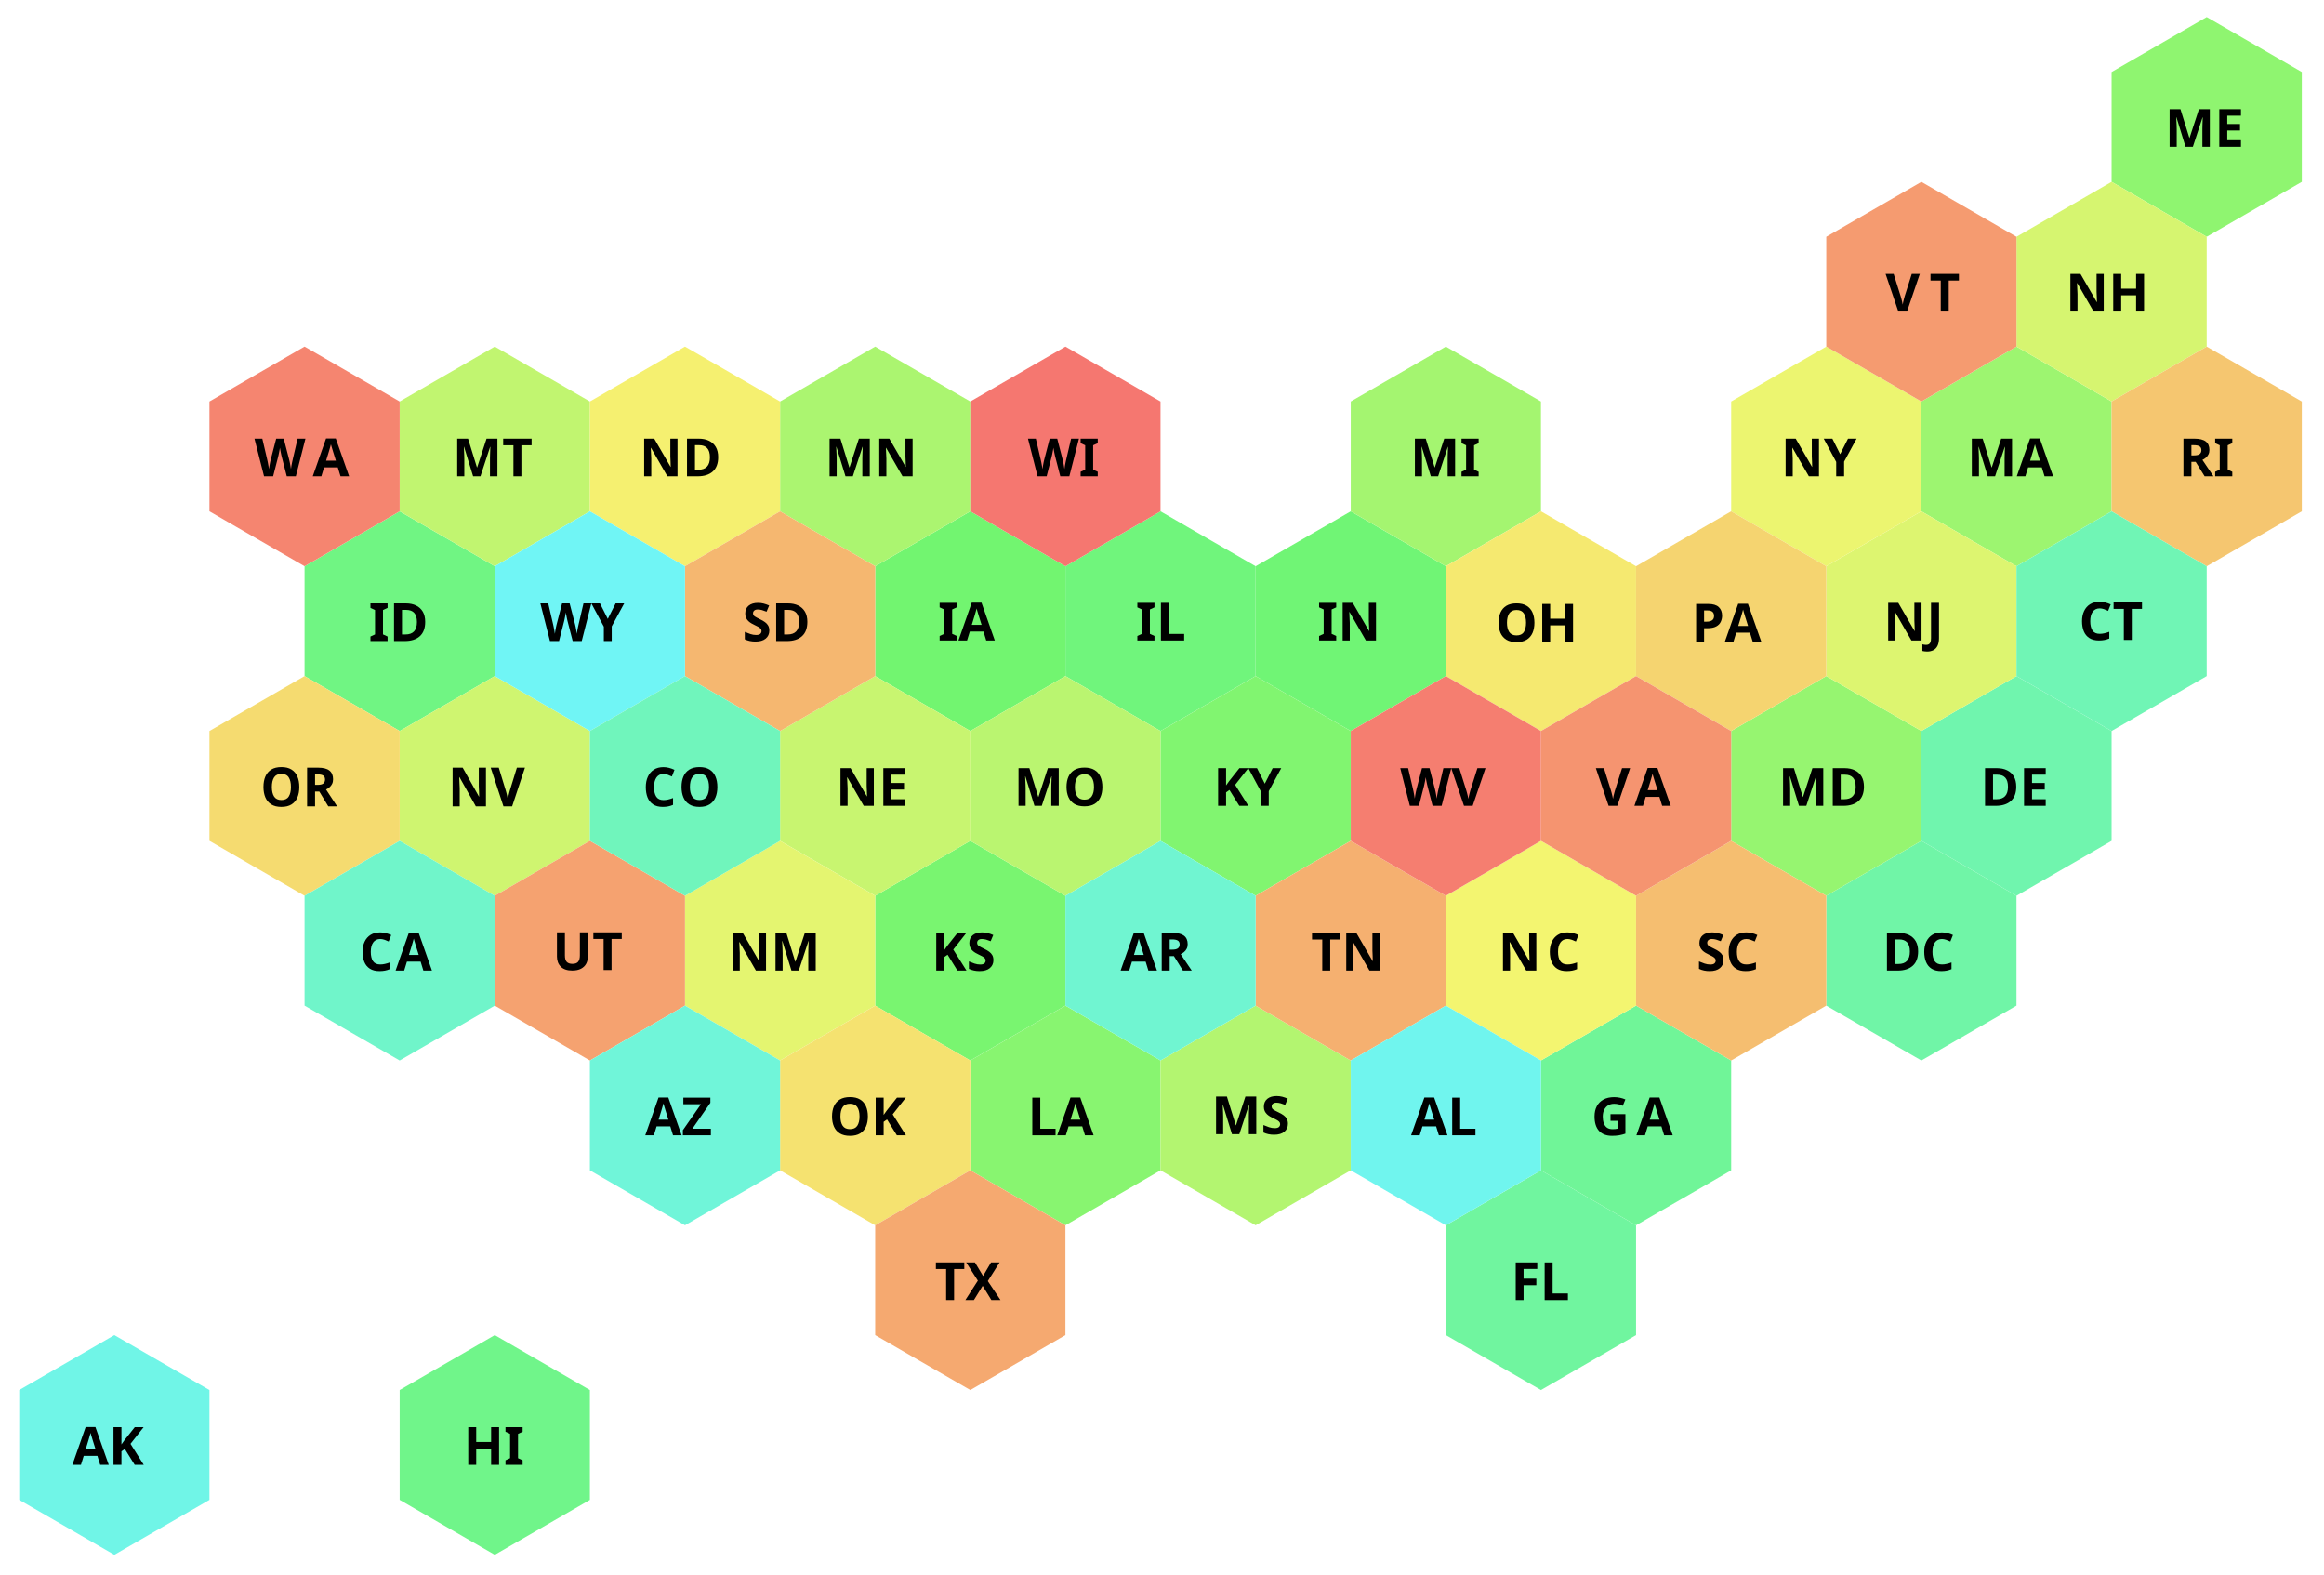
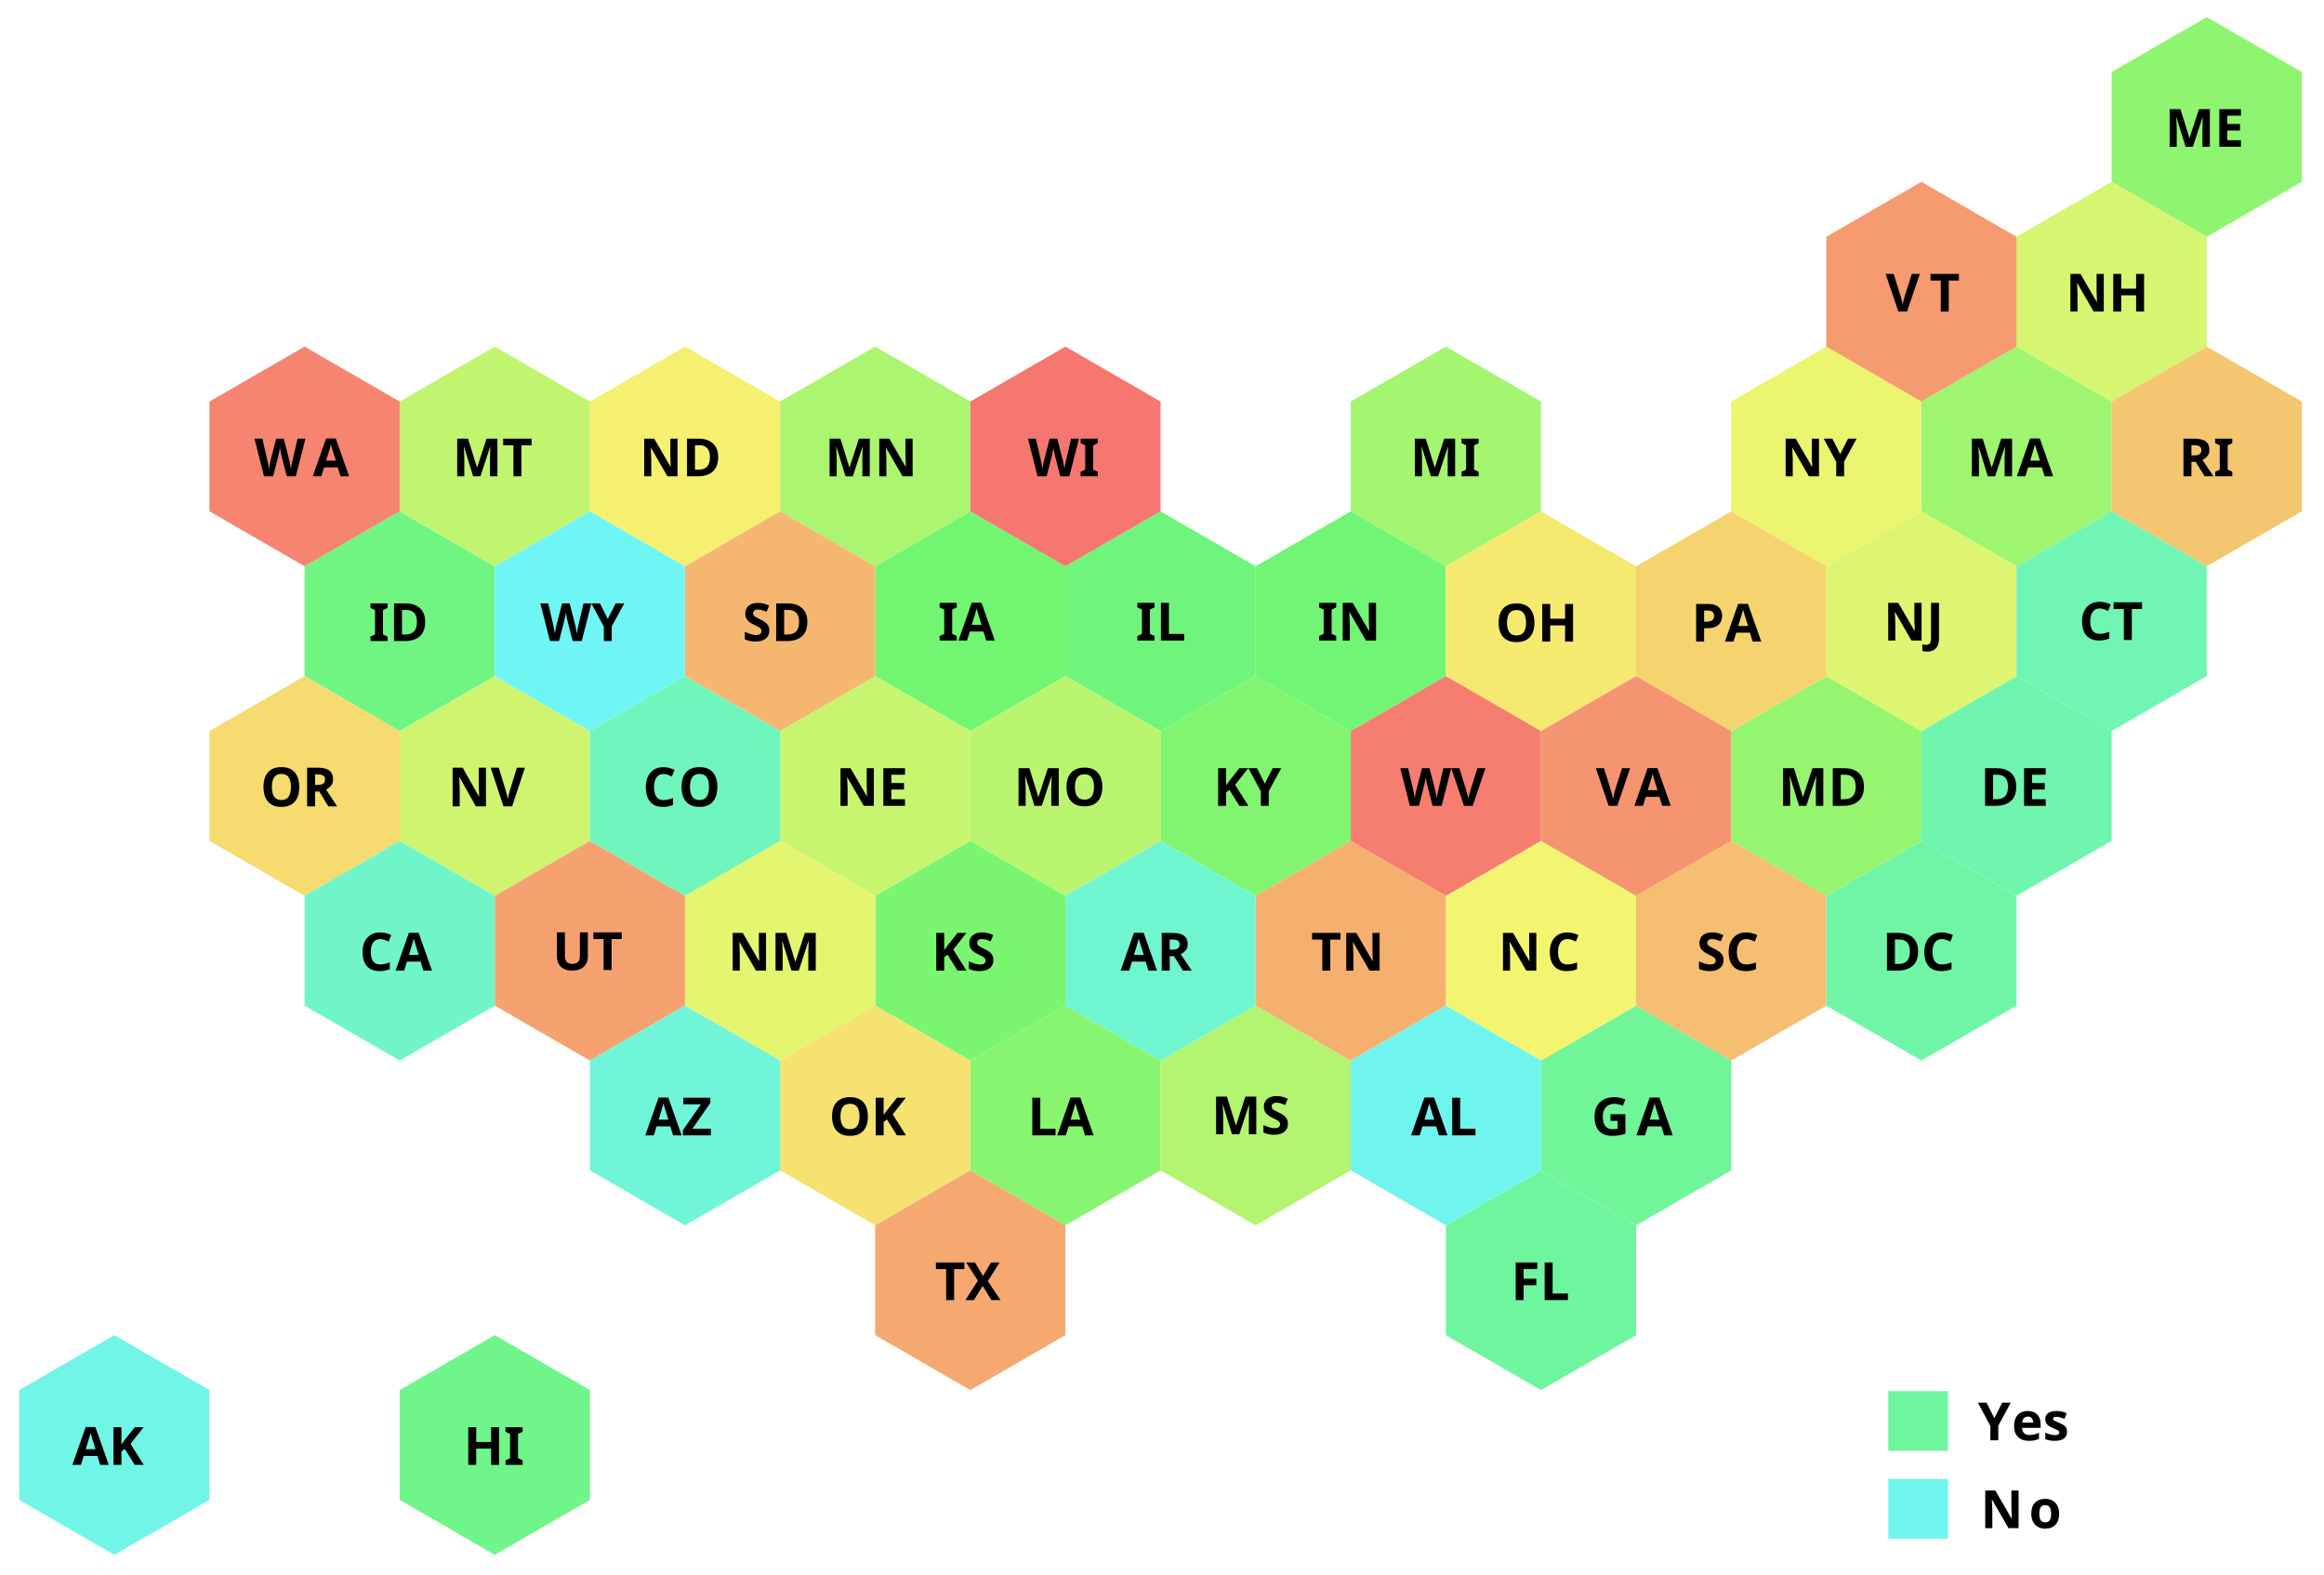
<svg xmlns="http://www.w3.org/2000/svg" fill-rule="evenodd" stroke-linejoin="round" stroke-miterlimit="1.414" clip-rule="evenodd" viewBox="0 0 1323 896">
-   <g id="Artboard1" transform="matrix(.8569 0 0 .7578 -370.197 -246.303)">
-     <path fill="none" d="M432.017 325.02h1543.69V1506.2H432.017z" />
-     <g id="States" fill-rule="nonzero" transform="matrix(1.16699 0 0 1.31959 -250.224 -322.145)">
-       <path id="DE" fill="#70f5ae" d="M1678.42 906.519l54.14-31.26 54.15 31.26v62.518l-54.15 31.263-54.14-31.263v-62.518z" />
-       <path id="DC" fill="#70f5a7" d="M1624.28 1000.3l54.14-31.263 54.14 31.263v62.52l-54.14 31.25-54.14-31.25v-62.52z" />
-       <path id="FL" fill="#70f59f" d="M1407.71 1187.85l54.14-31.26 54.14 31.26v62.52l-54.14 31.26-54.14-31.26v-62.52z" />
-       <path id="GA" fill="#70f598" d="M1461.85 1094.07l54.14-31.25 54.15 31.25v62.52l-54.15 31.26-54.14-31.26v-62.52z" />
-       <path id="HI" fill="#70f58a" d="M812.139 1281.63l54.143-31.26 54.143 31.26v62.52l-54.143 31.26-54.143-31.26v-62.52z" />
-       <path id="ID" fill="#70f583" d="M757.997 812.741l54.142-31.26 54.143 31.26v62.518l-54.143 31.26-54.142-31.26v-62.518z" />
-       <path id="IL" fill="#70f57c" d="M1191.14 812.741l54.14-31.26 54.14 31.26v62.518l-54.14 31.26-54.14-31.26v-62.518z" />
-       <path id="IN" fill="#70f575" d="M1299.42 812.741l54.15-31.26 54.14 31.26v62.518l-54.14 31.26-54.15-31.26v-62.518z" />
-       <path id="IA" fill="#72f570" d="M1082.85 812.741l54.15-31.26 54.14 31.26v62.518l-54.14 31.26-54.15-31.26v-62.518z" />
-       <path id="KS" fill="#79f570" d="M1082.85 1000.3l54.15-31.263 54.14 31.263v62.52l-54.14 31.25-54.15-31.25v-62.52z" />
-       <path id="KY" fill="#81f570" d="M1245.28 906.519l54.14-31.26 54.15 31.26v62.518l-54.15 31.263-54.14-31.263v-62.518z" />
-       <path id="LA" fill="#88f570" d="M1137 1094.07l54.14-31.25 54.14 31.25v62.52l-54.14 31.26-54.14-31.26v-62.52z" />
-       <path id="ME" fill="#8ff570" d="M1786.71 531.407l54.14-31.259 54.14 31.259v62.519l-54.14 31.259-54.14-31.259v-62.519z" />
-       <path id="MD" fill="#96f570" d="M1570.14 906.519l54.14-31.26 54.14 31.26v62.518l-54.14 31.263-54.14-31.263v-62.518z" />
-       <path id="MA" fill="#9df570" d="M1678.42 718.963l54.14-31.259 54.15 31.259v62.518l-54.15 31.26-54.14-31.26v-62.518z" />
-       <path id="MI" fill="#a4f570" d="M1353.57 718.963l54.14-31.259 54.14 31.259v62.518l-54.14 31.26-54.14-31.26v-62.518z" />
-       <path id="MN" fill="#abf570" d="M1028.71 718.963l54.14-31.259 54.15 31.259v62.518l-54.15 31.26-54.14-31.26v-62.518z" />
-       <path id="MS" fill="#b3f570" d="M1245.28 1094.07l54.14-31.25 54.15 31.25v62.52l-54.15 31.26-54.14-31.26v-62.52z" />
-       <path id="MO" fill="#baf570" d="M1137 906.519l54.14-31.26 54.14 31.26v62.518l-54.14 31.263-54.14-31.263v-62.518z" />
-       <path id="MT" fill="#c1f570" d="M812.139 718.963l54.143-31.259 54.143 31.259v62.518l-54.143 31.26-54.143-31.26v-62.518z" />
-       <path id="NE" fill="#c8f570" d="M1028.71 906.519l54.14-31.26 54.15 31.26v62.518l-54.15 31.263-54.14-31.263v-62.518z" />
-       <path id="NV" fill="#cff570" d="M812.139 906.519l54.143-31.26 54.143 31.26v62.518l-54.143 31.263-54.143-31.263v-62.518z" />
-       <path id="NH" fill="#d6f570" d="M1732.56 625.185l54.15-31.259 54.14 31.259v62.519l-54.14 31.259-54.15-31.259v-62.519z" />
-       <path id="NJ" fill="#ddf570" d="M1624.28 812.741l54.14-31.26 54.14 31.26v62.518l-54.14 31.26-54.14-31.26v-62.518z" />
-       <path id="NM" fill="#e4f570" d="M974.567 1000.3l54.143-31.263 54.14 31.263v62.52l-54.14 31.25-54.143-31.25v-62.52z" />
-       <path id="NY" fill="#ecf570" d="M1570.14 718.963l54.14-31.259 54.14 31.259v62.518l-54.14 31.26-54.14-31.26v-62.518z" />
-       <path id="NC" fill="#f3f570" d="M1407.71 1000.3l54.14-31.263 54.14 31.263v62.52l-54.14 31.25-54.14-31.25v-62.52z" />
-       <path id="ND" fill="#f5f070" d="M920.425 718.963l54.142-31.259 54.143 31.259v62.518l-54.143 31.26-54.142-31.26v-62.518z" />
-       <path id="OH" fill="#f5e970" d="M1407.71 812.741l54.14-31.26 54.14 31.26v62.518l-54.14 31.26-54.14-31.26v-62.518z" />
-       <path id="OK" fill="#f5e270" d="M1028.71 1094.07l54.14-31.25 54.15 31.25v62.52l-54.15 31.26-54.14-31.26v-62.52z" />
-       <path id="OR" fill="#f5db70" d="M703.854 906.519l54.143-31.26 54.142 31.26v62.518l-54.142 31.263-54.143-31.263v-62.518z" />
-       <path id="PA" fill="#f5d470" d="M1515.99 812.741l54.15-31.26 54.14 31.26v62.518l-54.14 31.26-54.15-31.26v-62.518z" />
-       <path id="RI" fill="#f5c670" d="M1786.71 718.963l54.14-31.259 54.14 31.259v62.518l-54.14 31.26-54.14-31.26v-62.518z" />
-       <path id="SC" fill="#f5be70" d="M1515.99 1000.3l54.15-31.263 54.14 31.263v62.52l-54.14 31.25-54.15-31.25v-62.52z" />
-       <path id="SD" fill="#f5b770" d="M974.567 812.741l54.143-31.26 54.14 31.26v62.518l-54.14 31.26-54.143-31.26v-62.518z" />
-       <path id="TN" fill="#f5b070" d="M1299.42 1000.3l54.15-31.263 54.14 31.263v62.52l-54.14 31.25-54.15-31.25v-62.52z" />
-       <path id="TX" fill="#f5a970" d="M1082.85 1187.85l54.15-31.26 54.14 31.26v62.52l-54.14 31.26-54.15-31.26v-62.52z" />
-       <path id="UT" fill="#f5a270" d="M866.282 1000.3l54.143-31.263 54.142 31.263v62.52l-54.142 31.25-54.143-31.25v-62.52z" />
-       <path id="VT" fill="#f59b70" d="M1624.28 625.185l54.14-31.259 54.14 31.259v62.519l-54.14 31.259-54.14-31.259v-62.519z" />
-       <path id="VA" fill="#f59470" d="M1461.85 906.519l54.14-31.26 54.15 31.26v62.518l-54.15 31.263-54.14-31.263v-62.518z" />
-       <path id="WA" fill="#f58570" d="M703.854 718.963l54.143-31.259 54.142 31.259v62.518l-54.142 31.26-54.143-31.26v-62.518z" />
-       <path id="WV" fill="#f57e70" d="M1353.57 906.519l54.14-31.26 54.14 31.26v62.518l-54.14 31.263-54.14-31.263v-62.518z" />
-       <path id="WI" fill="#f57770" d="M1137 718.963l54.14-31.259 54.14 31.259v62.518l-54.14 31.26-54.14-31.26v-62.518z" />
-       <path id="WY" fill="#70f5f5" d="M866.282 812.741l54.143-31.26 54.142 31.26v62.518l-54.142 31.26-54.143-31.26v-62.518z" />
-       <path id="AK" fill="#70f5e7" d="M595.569 1281.63l54.143-31.26 54.142 31.26v62.52l-54.142 31.26-54.143-31.26v-62.52z" />
-       <path id="CA" fill="#70f5ca" d="M757.997 1000.3l54.142-31.263 54.143 31.263v62.52l-54.143 31.25-54.142-31.25v-62.52z" />
-       <path id="CO" fill="#70f5bc" d="M920.425 906.519l54.142-31.26 54.143 31.26v62.518l-54.143 31.263-54.142-31.263v-62.518z" />
-       <path id="AZ" fill="#70f5d9" d="M920.425 1094.07l54.142-31.25 54.143 31.25v62.52l-54.143 31.26-54.142-31.26v-62.52z" />
-       <path id="AR" fill="#70f5d1" d="M1191.14 1000.3l54.14-31.263 54.14 31.263v62.52l-54.14 31.25-54.14-31.25v-62.52z" />
-       <path id="AL" fill="#70f5ee" d="M1353.57 1094.07l54.14-31.25 54.14 31.25v62.52l-54.14 31.26-54.14-31.26v-62.52z" />
-       <path id="CT" fill="#70f5b5" d="M1732.56 812.741l54.15-31.26 54.14 31.26v62.518l-54.14 31.26-54.15-31.26v-62.518z" />
-     </g>
-     <g id="Labels">
-       <text x="1967.76" y="869.31" font-family="'Futura-Bold','Futura',sans-serif" font-size="30" font-weight="700" transform="matrix(1.16699 0 0 1.31959 -483.1797 -341.4507)">
-         CT
-       </text>
-       <text x="1967.76" y="869.31" font-family="'Futura-Bold','Futura',sans-serif" font-size="30" font-weight="700" transform="matrix(1.16699 0 0 1.31959 -548.7272 -216.8713)">
-         DE
-       </text>
-       <text x="1967.76" y="869.31" font-family="'Futura-Bold','Futura',sans-serif" font-size="30" font-weight="700" transform="matrix(1.16699 0 0 1.31959 -613.9059 -93.12356)">
-         DC
-       </text>
-       <text x="1967.76" y="869.31" font-family="'Futura-Bold','Futura',sans-serif" font-size="30" font-weight="700" transform="matrix(1.16699 0 0 1.31959 -416.9332 -464.3678)">
-         RI
-       </text>
-       <text x="1967.76" y="869.31" font-family="'Futura-Bold','Futura',sans-serif" font-size="30" font-weight="700" transform="matrix(1.16699 0 0 1.31959 -557.5146 -464.3678)">
-         MA
-       </text>
-       <text x="1967.76" y="869.31" font-family="'Futura-Bold','Futura',sans-serif" font-size="30" font-weight="700" transform="matrix(1.16699 0 0 1.31959 -681.2214 -464.3678)">
-         NY
-       </text>
-       <text x="1967.76" y="869.31" font-family="'Futura-Bold','Futura',sans-serif" font-size="30" font-weight="700" transform="matrix(1.16699 0 0 1.31959 -492.0372 -588.1163)">
-         NH
-       </text>
-       <text x="1967.76" y="869.31" font-family="'Futura-Bold','Futura',sans-serif" font-size="30" font-weight="700" transform="matrix(1.16699 0 0 1.31959 -611.6653 -588.1163)">
-         V<tspan x="1992.75" y="869.31">T</tspan>
-       </text>
-       <text x="1967.76" y="869.31" font-family="'Futura-Bold','Futura',sans-serif" font-size="30" font-weight="700" transform="matrix(1.16699 0 0 1.31959 -426.1232 -711.8635)">
-         ME
-       </text>
-       <text x="1967.76" y="869.31" font-family="'Futura-Bold','Futura',sans-serif" font-size="30" font-weight="700" transform="matrix(1.16699 0 0 1.31959 -613.0832 -341.0351)">
-         NJ
-       </text>
-       <text x="1967.76" y="869.31" font-family="'Futura-Bold','Futura',sans-serif" font-size="30" font-weight="700" transform="matrix(1.16699 0 0 1.31959 -740.6772 -340.2037)">
-         P<tspan x="1986.84" y="869.31">A</tspan>
-       </text>
-       <text x="1967.76" y="869.31" font-family="'Futura-Bold','Futura',sans-serif" font-size="30" font-weight="700" transform="matrix(1.16699 0 0 1.31959 -870.7908 -340.2037)">
-         OH
-       </text>
-       <text x="1967.76" y="869.31" font-family="'Futura-Bold','Futura',sans-serif" font-size="30" font-weight="700" transform="matrix(1.16699 0 0 1.31959 -989.1236 -341.0351)">
-         IN
-       </text>
-       <text x="1967.76" y="869.31" font-family="'Futura-Bold','Futura',sans-serif" font-size="30" font-weight="700" transform="matrix(1.16699 0 0 1.31959 -1109.855 -341.0351)">
-         IL
-       </text>
-       <text x="1967.76" y="869.31" font-family="'Futura-Bold','Futura',sans-serif" font-size="30" font-weight="700" transform="matrix(1.16699 0 0 1.31959 -1241.212 -341.0351)">
-         IA
-       </text>
-       <text x="1967.76" y="869.31" font-family="'Futura-Bold','Futura',sans-serif" font-size="30" font-weight="700" transform="matrix(1.16699 0 0 1.31959 -1181.406 -464.3678)">
-         WI
-       </text>
-       <text x="1967.76" y="869.31" font-family="'Futura-Bold','Futura',sans-serif" font-size="30" font-weight="700" transform="matrix(1.16699 0 0 1.31959 -927.5158 -464.3678)">
-         MI
-       </text>
-       <text x="1967.76" y="869.31" font-family="'Futura-Bold','Futura',sans-serif" font-size="30" font-weight="700" transform="matrix(1.16699 0 0 1.31959 -1371.133 -340.6194)">
-         SD
-       </text>
-       <text x="1967.76" y="869.31" font-family="'Futura-Bold','Futura',sans-serif" font-size="30" font-weight="700" transform="matrix(1.16699 0 0 1.31959 -1505.345 -340.6194)">
-         WY
-       </text>
-       <text x="1967.76" y="869.31" font-family="'Futura-Bold','Futura',sans-serif" font-size="30" font-weight="700" transform="matrix(1.16699 0 0 1.31959 -1619.348 -340.6194)">
-         ID
-       </text>
-       <text x="1967.76" y="869.31" font-family="'Futura-Bold','Futura',sans-serif" font-size="30" font-weight="700" transform="matrix(1.16699 0 0 1.31959 -1695.284 -464.3678)">
-         W<tspan x="2000.94" y="869.31">A</tspan>
-       </text>
-       <text x="1967.76" y="869.31" font-family="'Futura-Bold','Futura',sans-serif" font-size="30" font-weight="700" transform="matrix(1.16699 0 0 1.31959 -1563.753 -464.3678)">
-         MT
-       </text>
-       <text x="1967.76" y="869.31" font-family="'Futura-Bold','Futura',sans-serif" font-size="30" font-weight="700" transform="matrix(1.16699 0 0 1.31959 -1439.55 -464.3678)">
-         ND
-       </text>
-       <text x="1967.76" y="869.31" font-family="'Futura-Bold','Futura',sans-serif" font-size="30" font-weight="700" transform="matrix(1.16699 0 0 1.31959 -1316.369 -464.3678)">
-         MN
-       </text>
-       <text x="1967.76" y="869.31" font-family="'Futura-Bold','Futura',sans-serif" font-size="30" font-weight="700" transform="matrix(1.16699 0 0 1.31959 -682.9194 -216.8713)">
-         MD
-       </text>
-       <text x="1967.76" y="869.31" font-family="'Futura-Bold','Futura',sans-serif" font-size="30" font-weight="700" transform="matrix(1.16699 0 0 1.31959 -804.1405 -216.8713)">
-         V<tspan x="1989.69" y="869.31">A</tspan>
-       </text>
-       <text x="1967.76" y="869.31" font-family="'Futura-Bold','Futura',sans-serif" font-size="30" font-weight="700" transform="matrix(1.16699 0 0 1.31959 -934.0801 -216.8713)">
-         WV
-       </text>
-       <text x="1967.76" y="869.31" font-family="'Futura-Bold','Futura',sans-serif" font-size="30" font-weight="700" transform="matrix(1.16699 0 0 1.31959 -1058.242 -216.8713)">
-         KY
-       </text>
-       <text x="1967.76" y="869.31" font-family="'Futura-Bold','Futura',sans-serif" font-size="30" font-weight="700" transform="matrix(1.16699 0 0 1.31959 -1190.841 -216.8713)">
-         MO
-       </text>
-       <text x="1967.76" y="869.31" font-family="'Futura-Bold','Futura',sans-serif" font-size="30" font-weight="700" transform="matrix(1.16699 0 0 1.31959 -1309.122 -216.8713)">
-         NE
-       </text>
-       <text x="1967.76" y="869.31" font-family="'Futura-Bold','Futura',sans-serif" font-size="30" font-weight="700" transform="matrix(1.16699 0 0 1.35634 -1437.333 -248.4049)">
-         C<tspan x="1988.1" y="869.31">O</tspan>
-       </text>
-       <text x="1967.76" y="869.31" font-family="'Futura-Bold','Futura',sans-serif" font-size="30" font-weight="700" transform="matrix(1.16699 0 0 1.35634 -1566.81 -248.4049)">
-         NV
-       </text>
-       <text x="1967.76" y="869.31" font-family="'Futura-Bold','Futura',sans-serif" font-size="30" font-weight="700" transform="matrix(1.16699 0 0 1.35634 -1691.34 -248.4049)">
-         OR
-       </text>
-       <text x="1967.76" y="869.31" font-family="'Futura-Bold','Futura',sans-serif" font-size="30" font-weight="700" transform="matrix(1.16699 0 0 1.31959 -737.2288 -93.12356)">
-         SC
-       </text>
-       <text x="1967.76" y="869.31" font-family="'Futura-Bold','Futura',sans-serif" font-size="30" font-weight="700" transform="matrix(1.16699 0 0 1.31959 -869.0053 -93.12356)">
-         N<tspan x="1995.39" y="869.31">C</tspan>
-       </text>
-       <text x="1967.76" y="869.31" font-family="'Futura-Bold','Futura',sans-serif" font-size="30" font-weight="700" transform="matrix(1.16699 0 0 1.31959 -993.3947 -93.12356)">
-         TN
-       </text>
-       <text x="1967.76" y="869.31" font-family="'Futura-Bold','Futura',sans-serif" font-size="30" font-weight="700" transform="matrix(1.16699 0 0 1.31959 -1119.867 -93.12356)">
-         AR
-       </text>
-       <text x="1967.76" y="869.31" font-family="'Futura-Bold','Futura',sans-serif" font-size="30" font-weight="700" transform="matrix(1.16699 0 0 1.31959 -1245.501 -93.12356)">
-         KS
-       </text>
-       <text x="1967.76" y="869.31" font-family="'Futura-Bold','Futura',sans-serif" font-size="30" font-weight="700" transform="matrix(1.16699 0 0 1.31959 -1380.743 -93.12356)">
-         NM
-       </text>
-       <text x="1967.76" y="869.31" font-family="'Futura-Bold','Futura',sans-serif" font-size="30" font-weight="700" transform="matrix(1.16699 0 0 1.31959 -1497.305 -93.53923)">
-         UT
-       </text>
-       <text x="1967.76" y="869.31" font-family="'Futura-Bold','Futura',sans-serif" font-size="30" font-weight="700" transform="matrix(1.16699 0 0 1.31959 -1625.51 -93.12356)">
-         C<tspan x="1988.31" y="869.31">A</tspan>
-       </text>
-       <text x="1967.76" y="869.31" font-family="'Futura-Bold','Futura',sans-serif" font-size="30" font-weight="700" transform="matrix(1.16699 0 0 1.31959 -807.0463 30.62495)">
-         G<tspan x="1993.32" y="869.31">A</tspan>
-       </text>
-       <text x="1967.76" y="869.31" font-family="'Futura-Bold','Futura',sans-serif" font-size="30" font-weight="700" transform="matrix(1.16699 0 0 1.31959 -926.8856 30.62495)">
-         AL
-       </text>
-       <text x="1967.76" y="869.31" font-family="'Futura-Bold','Futura',sans-serif" font-size="30" font-weight="700" transform="matrix(1.16699 0 0 1.31959 -1059.607 29.79361)">
-         MS
-       </text>
-       <text x="1967.76" y="869.31" font-family="'Futura-Bold','Futura',sans-serif" font-size="30" font-weight="700" transform="matrix(1.16699 0 0 1.31959 -1181.686 30.62495)">
-         L<tspan x="1984.65" y="869.31">A</tspan>
-       </text>
-       <text x="1967.76" y="869.31" font-family="'Futura-Bold','Futura',sans-serif" font-size="30" font-weight="700" transform="matrix(1.16699 0 0 1.31959 -1435.664 30.62495)">
-         AZ
-       </text>
-       <text x="1967.76" y="869.31" font-family="'Futura-Bold','Futura',sans-serif" font-size="30" font-weight="700" transform="matrix(1.16699 0 0 1.31959 -1313.603 30.62495)">
-         OK
-       </text>
-       <text x="1967.76" y="869.31" font-family="'Futura-Bold','Futura',sans-serif" font-size="30" font-weight="700" transform="matrix(1.16699 0 0 1.31959 -1243.278 154.3735)">
-         TX
-       </text>
-       <text x="1967.76" y="869.31" font-family="'Futura-Bold','Futura',sans-serif" font-size="30" font-weight="700" transform="matrix(1.16699 0 0 1.31959 -860.5329 154.3735)">
-         FL
-       </text>
-       <text x="1967.76" y="869.31" font-family="'Futura-Bold','Futura',sans-serif" font-size="30" font-weight="700" transform="matrix(1.16699 0 0 1.31959 -1556.413 278.122)">
-         HI
-       </text>
-       <text x="1967.76" y="869.31" font-family="'Futura-Bold','Futura',sans-serif" font-size="30" font-weight="700" transform="matrix(1.16699 0 0 1.31959 -1816.255 278.122)">
-         AK
-       </text>
-     </g>
+   <g id="States" fill-rule="nonzero" transform="translate(-584.615 -490.427)">
+     <path id="DE" fill="#70f5ae" d="M1678.42 906.519l54.14-31.26 54.15 31.26v62.518l-54.15 31.263-54.14-31.263v-62.518z" />
+     <path id="DC" fill="#70f5a7" d="M1624.28 1000.3l54.14-31.263 54.14 31.263v62.52l-54.14 31.25-54.14-31.25v-62.52z" />
+     <path id="FL" fill="#70f59f" d="M1407.71 1187.85l54.14-31.26 54.14 31.26v62.52l-54.14 31.26-54.14-31.26v-62.52z" />
+     <path id="GA" fill="#70f598" d="M1461.85 1094.07l54.14-31.25 54.15 31.25v62.52l-54.15 31.26-54.14-31.26v-62.52z" />
+     <path id="HI" fill="#70f58a" d="M812.139 1281.63l54.143-31.26 54.143 31.26v62.52l-54.143 31.26-54.143-31.26v-62.52z" />
+     <path id="ID" fill="#70f583" d="M757.997 812.741l54.142-31.26 54.143 31.26v62.518l-54.143 31.26-54.142-31.26v-62.518z" />
+     <path id="IL" fill="#70f57c" d="M1191.14 812.741l54.14-31.26 54.14 31.26v62.518l-54.14 31.26-54.14-31.26v-62.518z" />
+     <path id="IN" fill="#70f575" d="M1299.42 812.741l54.15-31.26 54.14 31.26v62.518l-54.14 31.26-54.15-31.26v-62.518z" />
+     <path id="IA" fill="#72f570" d="M1082.85 812.741l54.15-31.26 54.14 31.26v62.518l-54.14 31.26-54.15-31.26v-62.518z" />
+     <path id="KS" fill="#79f570" d="M1082.85 1000.3l54.15-31.263 54.14 31.263v62.52l-54.14 31.25-54.15-31.25v-62.52z" />
+     <path id="KY" fill="#81f570" d="M1245.28 906.519l54.14-31.26 54.15 31.26v62.518l-54.15 31.263-54.14-31.263v-62.518z" />
+     <path id="LA" fill="#88f570" d="M1137 1094.07l54.14-31.25 54.14 31.25v62.52l-54.14 31.26-54.14-31.26v-62.52z" />
+     <path id="ME" fill="#8ff570" d="M1786.71 531.407l54.14-31.259 54.14 31.259v62.519l-54.14 31.259-54.14-31.259v-62.519z" />
+     <path id="MD" fill="#96f570" d="M1570.14 906.519l54.14-31.26 54.14 31.26v62.518l-54.14 31.263-54.14-31.263v-62.518z" />
+     <path id="MA" fill="#9df570" d="M1678.42 718.963l54.14-31.259 54.15 31.259v62.518l-54.15 31.26-54.14-31.26v-62.518z" />
+     <path id="MI" fill="#a4f570" d="M1353.57 718.963l54.14-31.259 54.14 31.259v62.518l-54.14 31.26-54.14-31.26v-62.518z" />
+     <path id="MN" fill="#abf570" d="M1028.71 718.963l54.14-31.259 54.15 31.259v62.518l-54.15 31.26-54.14-31.26v-62.518z" />
+     <path id="MS" fill="#b3f570" d="M1245.28 1094.07l54.14-31.25 54.15 31.25v62.52l-54.15 31.26-54.14-31.26v-62.52z" />
+     <path id="MO" fill="#baf570" d="M1137 906.519l54.14-31.26 54.14 31.26v62.518l-54.14 31.263-54.14-31.263v-62.518z" />
+     <path id="MT" fill="#c1f570" d="M812.139 718.963l54.143-31.259 54.143 31.259v62.518l-54.143 31.26-54.143-31.26v-62.518z" />
+     <path id="NE" fill="#c8f570" d="M1028.71 906.519l54.14-31.26 54.15 31.26v62.518l-54.15 31.263-54.14-31.263v-62.518z" />
+     <path id="NV" fill="#cff570" d="M812.139 906.519l54.143-31.26 54.143 31.26v62.518l-54.143 31.263-54.143-31.263v-62.518z" />
+     <path id="NH" fill="#d6f570" d="M1732.56 625.185l54.15-31.259 54.14 31.259v62.519l-54.14 31.259-54.15-31.259v-62.519z" />
+     <path id="NJ" fill="#ddf570" d="M1624.28 812.741l54.14-31.26 54.14 31.26v62.518l-54.14 31.26-54.14-31.26v-62.518z" />
+     <path id="NM" fill="#e4f570" d="M974.567 1000.3l54.143-31.263 54.14 31.263v62.52l-54.14 31.25-54.143-31.25v-62.52z" />
+     <path id="NY" fill="#ecf570" d="M1570.14 718.963l54.14-31.259 54.14 31.259v62.518l-54.14 31.26-54.14-31.26v-62.518z" />
+     <path id="NC" fill="#f3f570" d="M1407.71 1000.3l54.14-31.263 54.14 31.263v62.52l-54.14 31.25-54.14-31.25v-62.52z" />
+     <path id="ND" fill="#f5f070" d="M920.425 718.963l54.142-31.259 54.143 31.259v62.518l-54.143 31.26-54.142-31.26v-62.518z" />
+     <path id="OH" fill="#f5e970" d="M1407.71 812.741l54.14-31.26 54.14 31.26v62.518l-54.14 31.26-54.14-31.26v-62.518z" />
+     <path id="OK" fill="#f5e270" d="M1028.71 1094.07l54.14-31.25 54.15 31.25v62.52l-54.15 31.26-54.14-31.26v-62.52z" />
+     <path id="OR" fill="#f5db70" d="M703.854 906.519l54.143-31.26 54.142 31.26v62.518l-54.142 31.263-54.143-31.263v-62.518z" />
+     <path id="PA" fill="#f5d470" d="M1515.99 812.741l54.15-31.26 54.14 31.26v62.518l-54.14 31.26-54.15-31.26v-62.518z" />
+     <path id="RI" fill="#f5c670" d="M1786.71 718.963l54.14-31.259 54.14 31.259v62.518l-54.14 31.26-54.14-31.26v-62.518z" />
+     <path id="SC" fill="#f5be70" d="M1515.99 1000.3l54.15-31.263 54.14 31.263v62.52l-54.14 31.25-54.15-31.25v-62.52z" />
+     <path id="SD" fill="#f5b770" d="M974.567 812.741l54.143-31.26 54.14 31.26v62.518l-54.14 31.26-54.143-31.26v-62.518z" />
+     <path id="TN" fill="#f5b070" d="M1299.42 1000.3l54.15-31.263 54.14 31.263v62.52l-54.14 31.25-54.15-31.25v-62.52z" />
+     <path id="TX" fill="#f5a970" d="M1082.85 1187.85l54.15-31.26 54.14 31.26v62.52l-54.14 31.26-54.15-31.26v-62.52z" />
+     <path id="UT" fill="#f5a270" d="M866.282 1000.3l54.143-31.263 54.142 31.263v62.52l-54.142 31.25-54.143-31.25v-62.52z" />
+     <path id="VT" fill="#f59b70" d="M1624.28 625.185l54.14-31.259 54.14 31.259v62.519l-54.14 31.259-54.14-31.259v-62.519z" />
+     <path id="VA" fill="#f59470" d="M1461.85 906.519l54.14-31.26 54.15 31.26v62.518l-54.15 31.263-54.14-31.263v-62.518z" />
+     <path id="WA" fill="#f58570" d="M703.854 718.963l54.143-31.259 54.142 31.259v62.518l-54.142 31.26-54.143-31.26v-62.518z" />
+     <path id="WV" fill="#f57e70" d="M1353.57 906.519l54.14-31.26 54.14 31.26v62.518l-54.14 31.263-54.14-31.263v-62.518z" />
+     <path id="WI" fill="#f57770" d="M1137 718.963l54.14-31.259 54.14 31.259v62.518l-54.14 31.26-54.14-31.26v-62.518z" />
+     <path id="WY" fill="#70f5f5" d="M866.282 812.741l54.143-31.26 54.142 31.26v62.518l-54.142 31.26-54.143-31.26v-62.518z" />
+     <path id="AK" fill="#70f5e7" d="M595.569 1281.63l54.143-31.26 54.142 31.26v62.52l-54.142 31.26-54.143-31.26v-62.52z" />
+     <path id="CA" fill="#70f5ca" d="M757.997 1000.3l54.142-31.263 54.143 31.263v62.52l-54.143 31.25-54.142-31.25v-62.52z" />
+     <path id="CO" fill="#70f5bc" d="M920.425 906.519l54.142-31.26 54.143 31.26v62.518l-54.143 31.263-54.142-31.263v-62.518z" />
+     <path id="AZ" fill="#70f5d9" d="M920.425 1094.07l54.142-31.25 54.143 31.25v62.52l-54.143 31.26-54.142-31.26v-62.52z" />
+     <path id="AR" fill="#70f5d1" d="M1191.14 1000.3l54.14-31.263 54.14 31.263v62.52l-54.14 31.25-54.14-31.25v-62.52z" />
+     <path id="AL" fill="#70f5ee" d="M1353.57 1094.07l54.14-31.25 54.14 31.25v62.52l-54.14 31.26-54.14-31.26v-62.52z" />
+     <path id="CT" fill="#70f5b5" d="M1732.56 812.741l54.15-31.26 54.14 31.26v62.518l-54.14 31.26-54.15-31.26v-62.518z" />
+   </g>
+   <g id="Labels">
+     <text x="1967.76" y="869.31" font-family="'Futura-Bold','Futura',sans-serif" font-size="30" font-weight="700" transform="translate(-784.236 -505.0571)">
+       CT
+     </text>
+     <text x="1967.76" y="869.31" font-family="'Futura-Bold','Futura',sans-serif" font-size="30" font-weight="700" transform="translate(-840.404 -410.6494)">
+       DE
+     </text>
+     <text x="1967.76" y="869.31" font-family="'Futura-Bold','Futura',sans-serif" font-size="30" font-weight="700" transform="translate(-896.256 -316.872)">
+       DC
+     </text>
+     <text x="1967.76" y="869.31" font-family="'Futura-Bold','Futura',sans-serif" font-size="30" font-weight="700" transform="translate(-727.469 -598.205)">
+       RI
+     </text>
+     <text x="1967.76" y="869.31" font-family="'Futura-Bold','Futura',sans-serif" font-size="30" font-weight="700" transform="translate(-847.934 -598.205)">
+       MA
+     </text>
+     <text x="1967.76" y="869.31" font-family="'Futura-Bold','Futura',sans-serif" font-size="30" font-weight="700" transform="translate(-953.939 -598.205)">
+       NY
+     </text>
+     <text x="1967.76" y="869.31" font-family="'Futura-Bold','Futura',sans-serif" font-size="30" font-weight="700" transform="translate(-791.826 -691.983)">
+       NH
+     </text>
+     <text x="1967.76" y="869.31" font-family="'Futura-Bold','Futura',sans-serif" font-size="30" font-weight="700" transform="translate(-894.336 -691.983)">
+       V<tspan x="1992.75" y="869.31">T</tspan>
+     </text>
+     <text x="1967.76" y="869.31" font-family="'Futura-Bold','Futura',sans-serif" font-size="30" font-weight="700" transform="translate(-735.344 -785.76)">
+       ME
+     </text>
+     <text x="1967.76" y="869.31" font-family="'Futura-Bold','Futura',sans-serif" font-size="30" font-weight="700" transform="translate(-895.551 -504.7421)">
+       NJ
+     </text>
+     <text x="1967.76" y="869.31" font-family="'Futura-Bold','Futura',sans-serif" font-size="30" font-weight="700" transform="translate(-1004.887 -504.1121)">
+       P<tspan x="1986.84" y="869.31">A</tspan>
+     </text>
+     <text x="1967.76" y="869.31" font-family="'Futura-Bold','Futura',sans-serif" font-size="30" font-weight="700" transform="translate(-1116.382 -504.1121)">
+       OH
+     </text>
+     <text x="1967.76" y="869.31" font-family="'Futura-Bold','Futura',sans-serif" font-size="30" font-weight="700" transform="translate(-1217.782 -504.7421)">
+       IN
+     </text>
+     <text x="1967.76" y="869.31" font-family="'Futura-Bold','Futura',sans-serif" font-size="30" font-weight="700" transform="translate(-1321.237 -504.7421)">
+       IL
+     </text>
+     <text x="1967.76" y="869.31" font-family="'Futura-Bold','Futura',sans-serif" font-size="30" font-weight="700" transform="translate(-1433.798 -504.7421)">
+       IA
+     </text>
+     <text x="1967.76" y="869.31" font-family="'Futura-Bold','Futura',sans-serif" font-size="30" font-weight="700" transform="translate(-1382.55 -598.205)">
+       WI
+     </text>
+     <text x="1967.76" y="869.31" font-family="'Futura-Bold','Futura',sans-serif" font-size="30" font-weight="700" transform="translate(-1164.99 -598.205)">
+       MI
+     </text>
+     <text x="1967.76" y="869.31" font-family="'Futura-Bold','Futura',sans-serif" font-size="30" font-weight="700" transform="translate(-1545.128 -504.4271)">
+       SD
+     </text>
+     <text x="1967.76" y="869.31" font-family="'Futura-Bold','Futura',sans-serif" font-size="30" font-weight="700" transform="translate(-1660.135 -504.4271)">
+       WY
+     </text>
+     <text x="1967.76" y="869.31" font-family="'Futura-Bold','Futura',sans-serif" font-size="30" font-weight="700" transform="translate(-1757.825 -504.4271)">
+       ID
+     </text>
+     <text x="1967.76" y="869.31" font-family="'Futura-Bold','Futura',sans-serif" font-size="30" font-weight="700" transform="translate(-1822.895 -598.205)">
+       W<tspan x="2000.94" y="869.31">A</tspan>
+     </text>
+     <text x="1967.76" y="869.31" font-family="'Futura-Bold','Futura',sans-serif" font-size="30" font-weight="700" transform="translate(-1710.185 -598.205)">
+       MT
+     </text>
+     <text x="1967.76" y="869.31" font-family="'Futura-Bold','Futura',sans-serif" font-size="30" font-weight="700" transform="translate(-1603.755 -598.205)">
+       ND
+     </text>
+     <text x="1967.76" y="869.31" font-family="'Futura-Bold','Futura',sans-serif" font-size="30" font-weight="700" transform="translate(-1498.2 -598.205)">
+       MN
+     </text>
+     <text x="1967.76" y="869.31" font-family="'Futura-Bold','Futura',sans-serif" font-size="30" font-weight="700" transform="translate(-955.394 -410.6494)">
+       MD
+     </text>
+     <text x="1967.76" y="869.31" font-family="'Futura-Bold','Futura',sans-serif" font-size="30" font-weight="700" transform="translate(-1059.269 -410.6494)">
+       V<tspan x="1989.69" y="869.31">A</tspan>
+     </text>
+     <text x="1967.76" y="869.31" font-family="'Futura-Bold','Futura',sans-serif" font-size="30" font-weight="700" transform="translate(-1170.615 -410.6494)">
+       WV
+     </text>
+     <text x="1967.76" y="869.31" font-family="'Futura-Bold','Futura',sans-serif" font-size="30" font-weight="700" transform="translate(-1277.01 -410.6494)">
+       KY
+     </text>
+     <text x="1967.76" y="869.31" font-family="'Futura-Bold','Futura',sans-serif" font-size="30" font-weight="700" transform="translate(-1390.635 -410.6494)">
+       MO
+     </text>
+     <text x="1967.76" y="869.31" font-family="'Futura-Bold','Futura',sans-serif" font-size="30" font-weight="700" transform="translate(-1491.99 -410.6494)">
+       NE
+     </text>
+     <text x="1967.76" y="869.31" font-family="'Futura-Bold','Futura',sans-serif" font-size="30" font-weight="700" transform="matrix(1 0 0 1.02785 -1601.855 -434.5459)">
+       C<tspan x="1988.1" y="869.31">O</tspan>
+     </text>
+     <text x="1967.76" y="869.31" font-family="'Futura-Bold','Futura',sans-serif" font-size="30" font-weight="700" transform="matrix(1 0 0 1.02785 -1712.805 -434.5459)">
+       NV
+     </text>
+     <text x="1967.76" y="869.31" font-family="'Futura-Bold','Futura',sans-serif" font-size="30" font-weight="700" transform="matrix(1 0 0 1.02785 -1819.515 -434.5459)">
+       OR
+     </text>
+     <text x="1967.76" y="869.31" font-family="'Futura-Bold','Futura',sans-serif" font-size="30" font-weight="700" transform="translate(-1001.932 -316.872)">
+       SC
+     </text>
+     <text x="1967.76" y="869.31" font-family="'Futura-Bold','Futura',sans-serif" font-size="30" font-weight="700" transform="translate(-1114.852 -316.872)">
+       N<tspan x="1995.39" y="869.31">C</tspan>
+     </text>
+     <text x="1967.76" y="869.31" font-family="'Futura-Bold','Futura',sans-serif" font-size="30" font-weight="700" transform="translate(-1221.442 -316.872)">
+       TN
+     </text>
+     <text x="1967.76" y="869.31" font-family="'Futura-Bold','Futura',sans-serif" font-size="30" font-weight="700" transform="translate(-1329.817 -316.872)">
+       AR
+     </text>
+     <text x="1967.76" y="869.31" font-family="'Futura-Bold','Futura',sans-serif" font-size="30" font-weight="700" transform="translate(-1437.473 -316.872)">
+       KS
+     </text>
+     <text x="1967.76" y="869.31" font-family="'Futura-Bold','Futura',sans-serif" font-size="30" font-weight="700" transform="translate(-1553.363 -316.872)">
+       NM
+     </text>
+     <text x="1967.76" y="869.31" font-family="'Futura-Bold','Futura',sans-serif" font-size="30" font-weight="700" transform="translate(-1653.245 -317.187)">
+       UT
+     </text>
+     <text x="1967.76" y="869.31" font-family="'Futura-Bold','Futura',sans-serif" font-size="30" font-weight="700" transform="translate(-1763.105 -316.872)">
+       C<tspan x="1988.31" y="869.31">A</tspan>
+     </text>
+     <text x="1967.76" y="869.31" font-family="'Futura-Bold','Futura',sans-serif" font-size="30" font-weight="700" transform="translate(-1061.759 -223.094)">
+       G<tspan x="1993.32" y="869.31">A</tspan>
+     </text>
+     <text x="1967.76" y="869.31" font-family="'Futura-Bold','Futura',sans-serif" font-size="30" font-weight="700" transform="translate(-1164.45 -223.094)">
+       AL
+     </text>
+     <text x="1967.76" y="869.31" font-family="'Futura-Bold','Futura',sans-serif" font-size="30" font-weight="700" transform="translate(-1278.18 -223.724)">
+       MS
+     </text>
+     <text x="1967.76" y="869.31" font-family="'Futura-Bold','Futura',sans-serif" font-size="30" font-weight="700" transform="translate(-1382.79 -223.094)">
+       L<tspan x="1984.65" y="869.31">A</tspan>
+     </text>
+     <text x="1967.76" y="869.31" font-family="'Futura-Bold','Futura',sans-serif" font-size="30" font-weight="700" transform="translate(-1600.425 -223.094)">
+       AZ
+     </text>
+     <text x="1967.76" y="869.31" font-family="'Futura-Bold','Futura',sans-serif" font-size="30" font-weight="700" transform="translate(-1495.83 -223.094)">
+       OK
+     </text>
+     <text x="1967.76" y="869.31" font-family="'Futura-Bold','Futura',sans-serif" font-size="30" font-weight="700" transform="translate(-1435.568 -129.316)">
+       TX
+     </text>
+     <text x="1967.76" y="869.31" font-family="'Futura-Bold','Futura',sans-serif" font-size="30" font-weight="700" transform="translate(-1107.592 -129.316)">
+       FL
+     </text>
+     <text x="1967.76" y="869.31" font-family="'Futura-Bold','Futura',sans-serif" font-size="30" font-weight="700" transform="translate(-1703.895 -35.538)">
+       HI
+     </text>
+     <text x="1967.76" y="869.31" font-family="'Futura-Bold','Futura',sans-serif" font-size="30" font-weight="700" transform="translate(-1926.555 -35.538)">
+       AK
+     </text>
+   </g>
+   <g id="Legend">
+     <path fill="#70f59f" d="M981.484 801.26h44.654v44.654h-44.654z" transform="matrix(.76141 0 0 .76142 327.64 181.6818)" />
+     <text x="1047.75" y="822.35" font-family="'Futura-Bold','Futura',sans-serif" font-size="30" font-weight="700" transform="matrix(1 0 0 1 78.22235 -2.553433)">
+       Y<tspan x="1067.01 1086.42" y="822.35 822.35">es</tspan>
+     </text>
+     <path fill="#70f5ee" d="M981.484 801.26h44.654v44.654h-44.654z" transform="matrix(.76141 0 0 .76142 327.64 231.682)" />
+     <text x="1047.75" y="822.35" font-family="'Futura-Bold','Futura',sans-serif" font-size="30" font-weight="700" transform="matrix(1 0 0 1 79.69195 47.44674)">
+       N<tspan x="1075.32" y="822.35">o</tspan>
+     </text>
  </g>
</svg>
